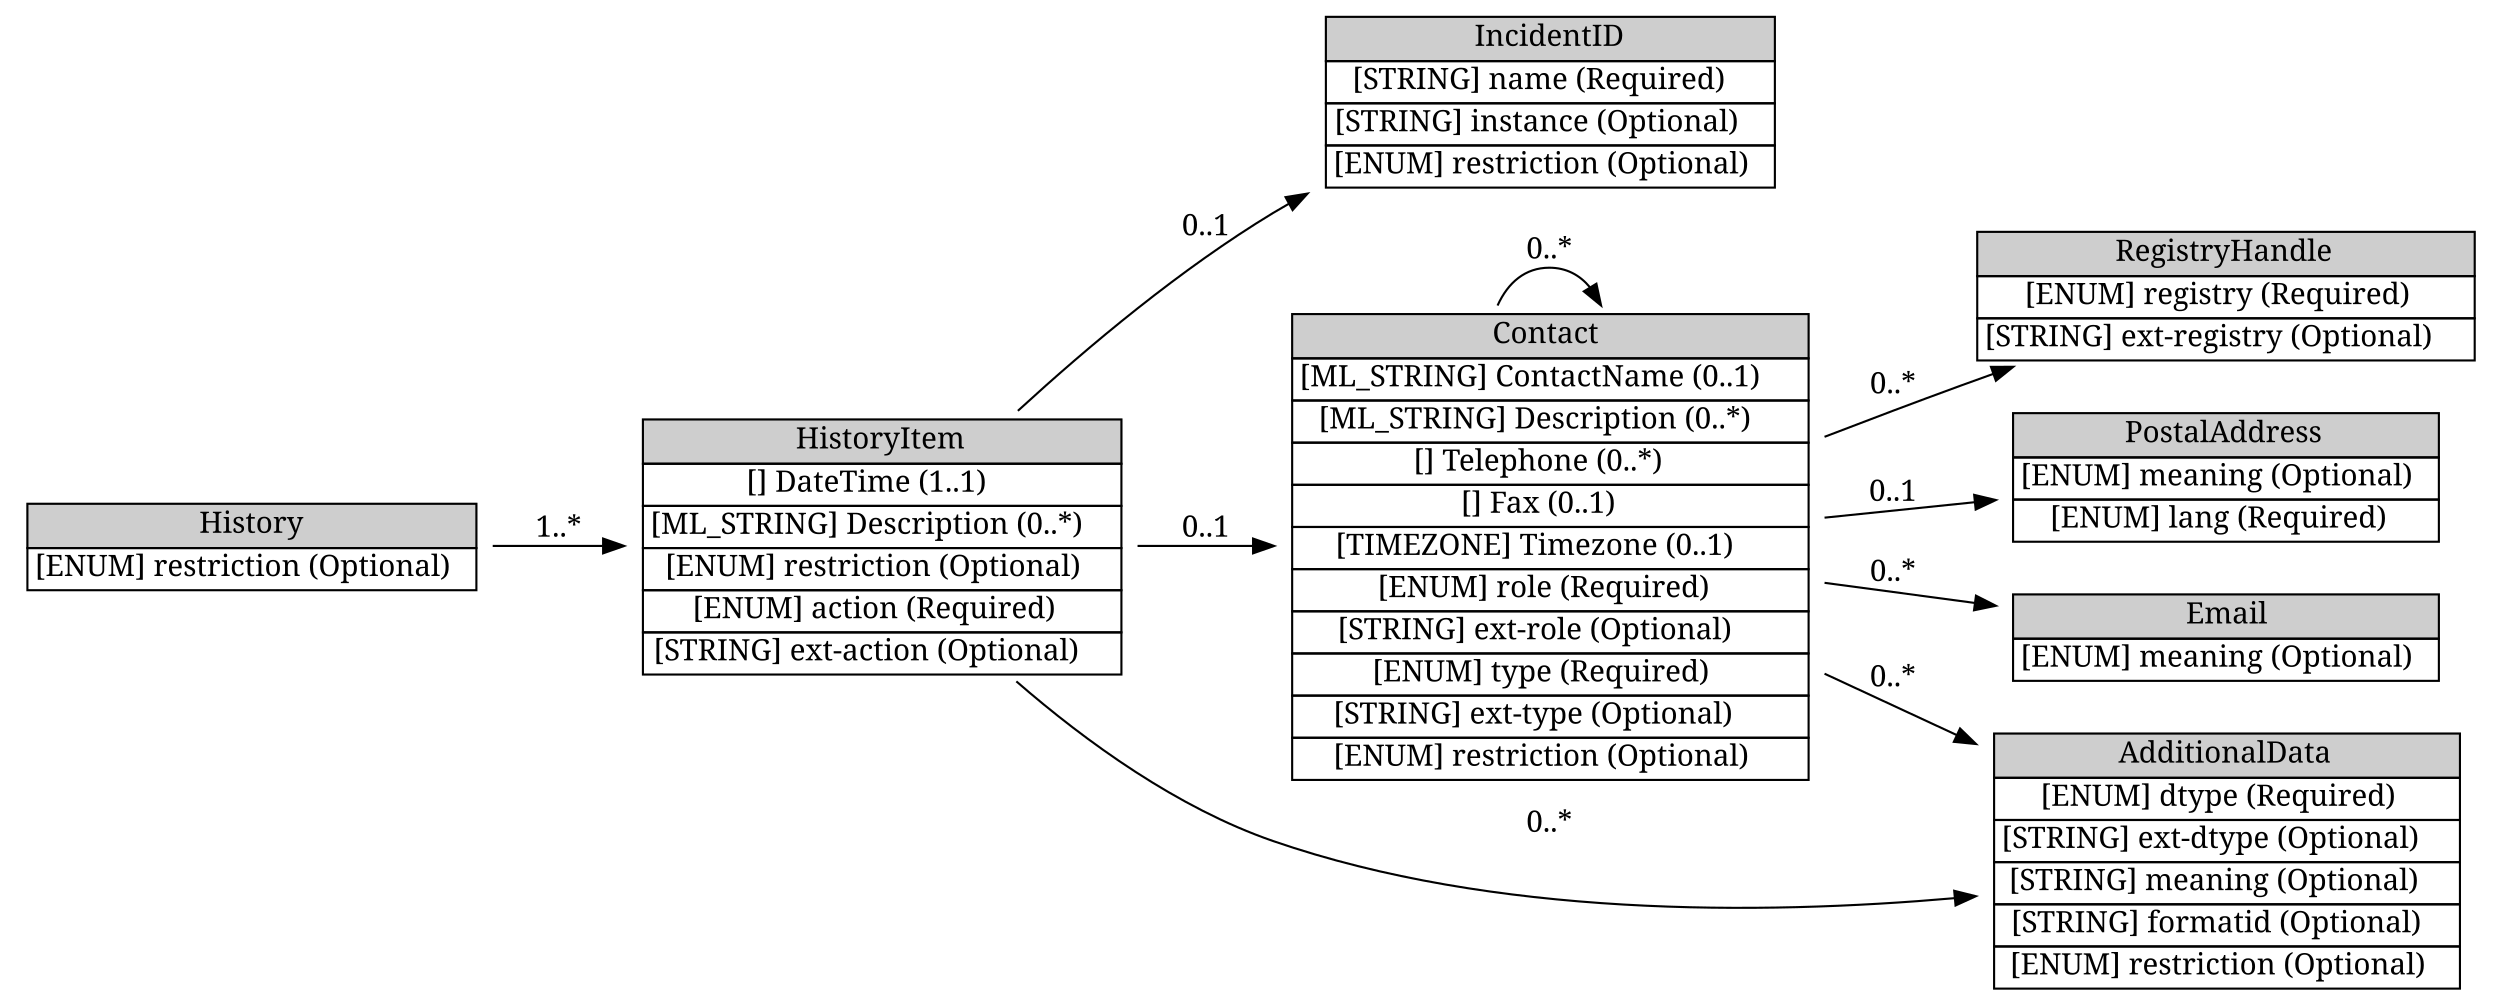
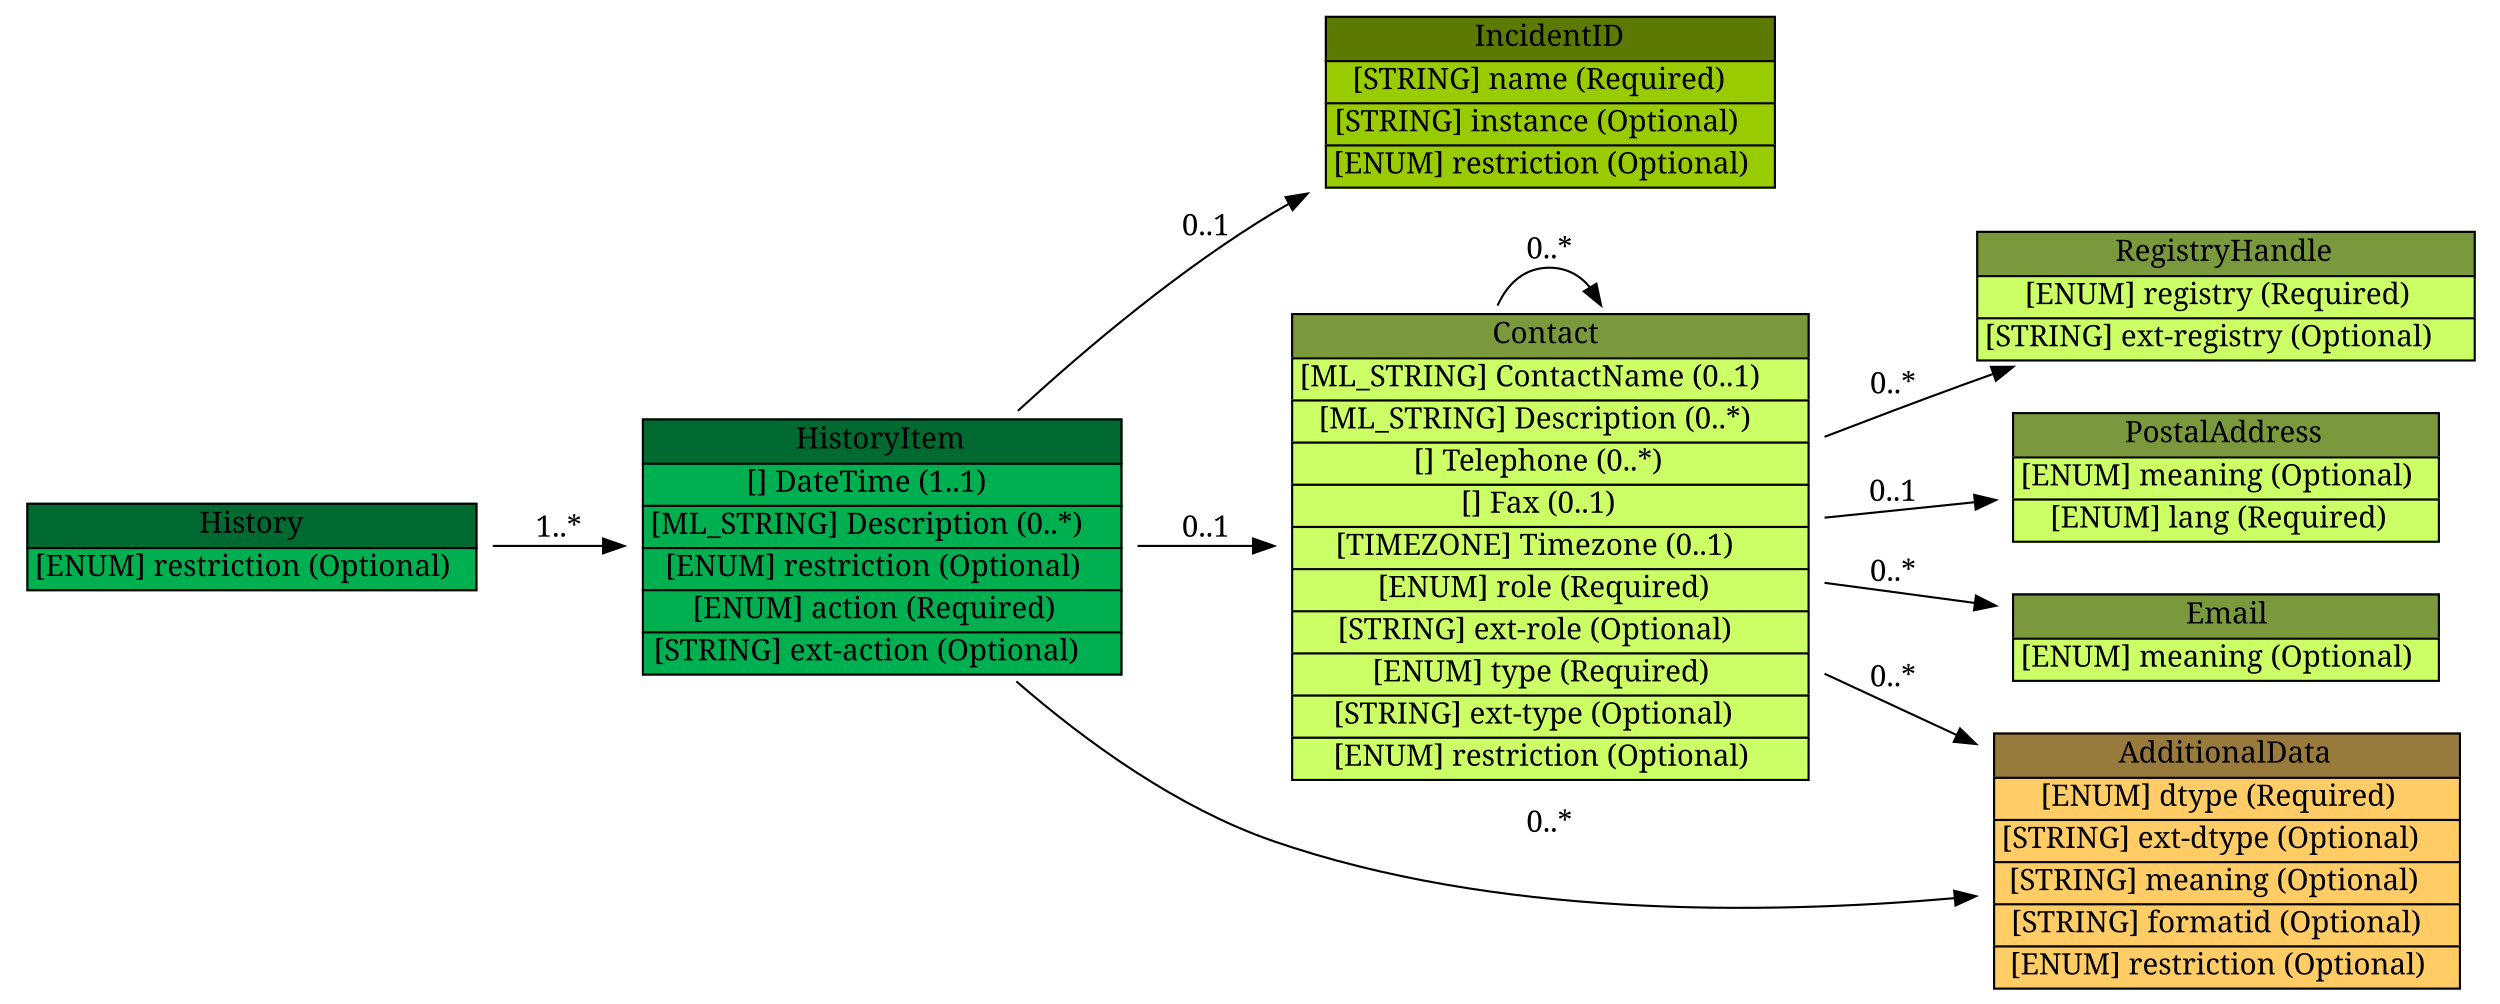
<svg xmlns="http://www.w3.org/2000/svg" xmlns:xlink="http://www.w3.org/1999/xlink" width="1186pt" height="476pt" viewBox="0.00 0.00 1186.00 476.00">
  <g id="graph1" class="graph" transform="scale(1 1) rotate(0) translate(4 472)">
    <polygon fill="white" stroke="white" points="-4,5 -4,-472 1183,-472 1183,5 -4,5" />
    <g id="node1" class="node">
      <a xlink:href="#" xlink:title="The History class is a log of the significant events or actions performed by the involved parties during the course of handling the incident. ">
-         <polygon fill="#cecece" stroke="#cecece" points="9,-212 9,-233 222,-233 222,-212 9,-212" />
+         <polygon fill="#006a30" stroke="#006a30" points="9,-212 9,-233 222,-233 222,-212 9,-212" />
        <polygon fill="none" stroke="black" points="9,-212 9,-233 222,-233 222,-212 9,-212" />
        <text text-anchor="start" x="90.5" y="-219.233" font-family="Times Roman,serif" font-size="14.00">History</text>
      </a>
      <a xlink:href="#" xlink:title="This attribute is defined in Section 3.2.">
+         <polygon fill="#00b050" stroke="#00b050" points="9,-192 9,-212 222,-212 222,-192 9,-192" />
        <polygon fill="none" stroke="black" points="9,-192 9,-212 222,-212 222,-192 9,-192" />
        <text text-anchor="start" x="12.5" y="-198.733" font-family="Times Roman,serif" font-size="14.00">[ENUM] restriction (Optional) </text>
      </a>
    </g>
    <g id="node2" class="node">
      <a xlink:href="#" xlink:title="The HistoryItem class is an entry in the History (Section 3.11) log that documents a particular action or event that occurred in the course of handling the incident. The details of the entry are a free-form description, but each can be categorized with the type attribute. ">
-         <polygon fill="#cecece" stroke="#cecece" points="301,-252 301,-273 528,-273 528,-252 301,-252" />
+         <polygon fill="#006a30" stroke="#006a30" points="301,-252 301,-273 528,-273 528,-252 301,-252" />
        <polygon fill="none" stroke="black" points="301,-252 301,-273 528,-273 528,-252 301,-252" />
        <text text-anchor="start" x="373.5" y="-259.233" font-family="Times Roman,serif" font-size="14.00">HistoryItem</text>
      </a>
      <a xlink:href="#" xlink:title="Timestamp of this entry in the history log (e.g., when the action described in the Description was taken).">
+         <polygon fill="#00b050" stroke="#00b050" points="301,-232 301,-252 528,-252 528,-232 301,-232" />
        <polygon fill="none" stroke="black" points="301,-232 301,-252 528,-252 528,-232 301,-232" />
        <text text-anchor="start" x="350" y="-238.733" font-family="Times Roman,serif" font-size="14.00">[] DateTime (1..1) </text>
      </a>
      <a xlink:href="#" xlink:title="A free-form textual description of the action or event.">
+         <polygon fill="#00b050" stroke="#00b050" points="301,-212 301,-232 528,-232 528,-212 301,-212" />
        <polygon fill="none" stroke="black" points="301,-212 301,-232 528,-232 528,-212 301,-212" />
        <text text-anchor="start" x="304.5" y="-218.733" font-family="Times Roman,serif" font-size="14.00">[ML_STRING] Description (0..*) </text>
      </a>
      <a xlink:href="#" xlink:title="This attribute has been defined in Section 3.2.">
+         <polygon fill="#00b050" stroke="#00b050" points="301,-192 301,-212 528,-212 528,-192 301,-192" />
        <polygon fill="none" stroke="black" points="301,-192 301,-212 528,-212 528,-192 301,-192" />
        <text text-anchor="start" x="311.5" y="-198.733" font-family="Times Roman,serif" font-size="14.00">[ENUM] restriction (Optional) </text>
      </a>
      <a xlink:href="#" xlink:title="Classifies a performed action or occurrence documented in this history log entry.  As activity will likely have been instigated either through a previously conveyed expectation or internal investigation, this attribute is identical to the category attribute of the Expectation class.  The difference is only one of tense.  When an action is in this class, it has been completed.  See Section 3.13.">
+         <polygon fill="#00b050" stroke="#00b050" points="301,-172 301,-192 528,-192 528,-172 301,-172" />
        <polygon fill="none" stroke="black" points="301,-172 301,-192 528,-192 528,-172 301,-172" />
        <text text-anchor="start" x="324.5" y="-178.733" font-family="Times Roman,serif" font-size="14.00">[ENUM] action (Required) </text>
      </a>
      <a xlink:href="#" xlink:title="A means by which to extend the action attribute.  See Section 5.1.">
+         <polygon fill="#00b050" stroke="#00b050" points="301,-152 301,-172 528,-172 528,-152 301,-152" />
        <polygon fill="none" stroke="black" points="301,-152 301,-172 528,-172 528,-152 301,-152" />
        <text text-anchor="start" x="306" y="-158.733" font-family="Times Roman,serif" font-size="14.00">[STRING] ext-action (Optional) </text>
      </a>
    </g>
    <g id="edge18" class="edge">
      <path fill="none" stroke="black" d="M229.746,-213C246.817,-213 264.528,-213 281.92,-213" />
      <polygon fill="black" stroke="black" points="282.116,-216.5 292.116,-213 282.116,-209.5 282.116,-216.5" />
      <text text-anchor="middle" x="261" y="-217.4" font-family="Times Roman,serif" font-size="14.00">1..*</text>
    </g>
    <g id="node3" class="node">
      <a xlink:href="#" xlink:title="The IncidentID class represents an incident tracking number that is unique in the context of the CSIRT and identifies the activity characterized in an IODEF Document. This identifier would serve as an index into the CSIRT incident handling system. The combination of the name attribute and the string in the element content MUST be a globally unique identifier describing the activity. Documents generated by a given CSIRT MUST NOT reuse the same value unless they are referencing the same incident. ">
-         <polygon fill="#cecece" stroke="#cecece" points="625,-443 625,-464 838,-464 838,-443 625,-443" />
+         <polygon fill="#5c7a00" stroke="#5c7a00" points="625,-443 625,-464 838,-464 838,-443 625,-443" />
        <polygon fill="none" stroke="black" points="625,-443 625,-464 838,-464 838,-443 625,-443" />
        <text text-anchor="start" x="695.5" y="-450.233" font-family="Times Roman,serif" font-size="14.00">IncidentID</text>
      </a>
      <a xlink:href="#" xlink:title="An identifier describing the CSIRT that created the document.  In order to have a globally unique CSIRT name, the fully qualified domain name associated with the CSIRT MUST be used.">
+         <polygon fill="#99cc00" stroke="#99cc00" points="625,-423 625,-443 838,-443 838,-423 625,-423" />
        <polygon fill="none" stroke="black" points="625,-423 625,-443 838,-443 838,-423 625,-423" />
        <text text-anchor="start" x="637.5" y="-429.733" font-family="Times Roman,serif" font-size="14.00">[STRING] name (Required) </text>
      </a>
      <a xlink:href="#" xlink:title="An identifier referencing a subset of the named incident.">
+         <polygon fill="#99cc00" stroke="#99cc00" points="625,-403 625,-423 838,-423 838,-403 625,-403" />
        <polygon fill="none" stroke="black" points="625,-403 625,-423 838,-423 838,-403 625,-403" />
        <text text-anchor="start" x="629" y="-409.733" font-family="Times Roman,serif" font-size="14.00">[STRING] instance (Optional) </text>
      </a>
      <a xlink:href="#" xlink:title="This attribute has been defined in Section 3.2.">
+         <polygon fill="#99cc00" stroke="#99cc00" points="625,-383 625,-403 838,-403 838,-383 625,-383" />
        <polygon fill="none" stroke="black" points="625,-383 625,-403 838,-403 838,-383 625,-383" />
        <text text-anchor="start" x="628.5" y="-389.733" font-family="Times Roman,serif" font-size="14.00">[ENUM] restriction (Optional) </text>
      </a>
    </g>
    <g id="edge2" class="edge">
      <path fill="none" stroke="black" d="M478.88,-277.105C512.917,-308.309 556.504,-344.672 600,-371 602.46,-372.489 604.968,-373.952 607.517,-375.39" />
      <polygon fill="black" stroke="black" points="605.863,-378.475 616.321,-380.176 609.207,-372.325 605.863,-378.475" />
      <text text-anchor="middle" x="568" y="-360.4" font-family="Times Roman,serif" font-size="14.00">0..1</text>
    </g>
    <g id="node5" class="node">
      <a xlink:href="#" xlink:title="The Contact class describes contact information for organizations and personnel involved in the incident. This class allows for the naming of the involved party, specifying contact information for them, and identifying their role in the incident. ">
-         <polygon fill="#cecece" stroke="#cecece" points="609,-302 609,-323 854,-323 854,-302 609,-302" />
+         <polygon fill="#7a993d" stroke="#7a993d" points="609,-302 609,-323 854,-323 854,-302 609,-302" />
        <polygon fill="none" stroke="black" points="609,-302 609,-323 854,-323 854,-302 609,-302" />
        <text text-anchor="start" x="704" y="-309.233" font-family="Times Roman,serif" font-size="14.00">Contact</text>
      </a>
      <a xlink:href="#" xlink:title="The name of the contact.  The contact may either be an organization or a person.  The type attribute disambiguates the semantics.">
+         <polygon fill="#ccff66" stroke="#ccff66" points="609,-282 609,-302 854,-302 854,-282 609,-282" />
        <polygon fill="none" stroke="black" points="609,-282 609,-302 854,-302 854,-282 609,-282" />
        <text text-anchor="start" x="612.5" y="-288.733" font-family="Times Roman,serif" font-size="14.00">[ML_STRING] ContactName (0..1) </text>
      </a>
      <a xlink:href="#" xlink:title="A free-form description of this contact.  In the case of a person, this is often the organizational title of the individual.">
+         <polygon fill="#ccff66" stroke="#ccff66" points="609,-262 609,-282 854,-282 854,-262 609,-262" />
        <polygon fill="none" stroke="black" points="609,-262 609,-282 854,-282 854,-262 609,-262" />
        <text text-anchor="start" x="621.5" y="-268.733" font-family="Times Roman,serif" font-size="14.00">[ML_STRING] Description (0..*) </text>
      </a>
      <a xlink:href="#" xlink:title="The telephone number of the contact.">
+         <polygon fill="#ccff66" stroke="#ccff66" points="609,-242 609,-262 854,-262 854,-242 609,-242" />
        <polygon fill="none" stroke="black" points="609,-242 609,-262 854,-262 854,-242 609,-242" />
        <text text-anchor="start" x="666.5" y="-248.733" font-family="Times Roman,serif" font-size="14.00">[] Telephone (0..*) </text>
      </a>
      <a xlink:href="#" xlink:title="The facsimile telephone number of the contact.">
+         <polygon fill="#ccff66" stroke="#ccff66" points="609,-222 609,-242 854,-242 854,-222 609,-222" />
        <polygon fill="none" stroke="black" points="609,-222 609,-242 854,-242 854,-222 609,-222" />
        <text text-anchor="start" x="689" y="-228.733" font-family="Times Roman,serif" font-size="14.00">[] Fax (0..1) </text>
      </a>
      <a xlink:href="#" xlink:title="The timezone in which the contact resides formatted according to Section 2.9.">
+         <polygon fill="#ccff66" stroke="#ccff66" points="609,-202 609,-222 854,-222 854,-202 609,-202" />
        <polygon fill="none" stroke="black" points="609,-202 609,-222 854,-222 854,-202 609,-202" />
        <text text-anchor="start" x="629.5" y="-208.733" font-family="Times Roman,serif" font-size="14.00">[TIMEZONE] Timezone (0..1) </text>
      </a>
      <a xlink:href="#" xlink:title="Indicates the role the contact fulfills.  This attribute is defined as an enumerated list:">
+         <polygon fill="#ccff66" stroke="#ccff66" points="609,-182 609,-202 854,-202 854,-182 609,-182" />
        <polygon fill="none" stroke="black" points="609,-182 609,-202 854,-202 854,-182 609,-182" />
        <text text-anchor="start" x="649.5" y="-188.733" font-family="Times Roman,serif" font-size="14.00">[ENUM] role (Required) </text>
      </a>
      <a xlink:href="#" xlink:title="A means by which to extend the role attribute. See Section 5.1.">
+         <polygon fill="#ccff66" stroke="#ccff66" points="609,-162 609,-182 854,-182 854,-162 609,-162" />
        <polygon fill="none" stroke="black" points="609,-162 609,-182 854,-182 854,-162 609,-162" />
        <text text-anchor="start" x="630.5" y="-168.733" font-family="Times Roman,serif" font-size="14.00">[STRING] ext-role (Optional) </text>
      </a>
      <a xlink:href="#" xlink:title="Indicates the type of contact being described. This attribute is defined as an enumerated list:">
+         <polygon fill="#ccff66" stroke="#ccff66" points="609,-142 609,-162 854,-162 854,-142 609,-142" />
        <polygon fill="none" stroke="black" points="609,-142 609,-162 854,-162 854,-142 609,-142" />
        <text text-anchor="start" x="647" y="-148.733" font-family="Times Roman,serif" font-size="14.00">[ENUM] type (Required) </text>
      </a>
      <a xlink:href="#" xlink:title="A means by which to extend the type attribute. See Section 5.1.">
+         <polygon fill="#ccff66" stroke="#ccff66" points="609,-122 609,-142 854,-142 854,-122 609,-122" />
        <polygon fill="none" stroke="black" points="609,-122 609,-142 854,-142 854,-122 609,-122" />
        <text text-anchor="start" x="628.5" y="-128.733" font-family="Times Roman,serif" font-size="14.00">[STRING] ext-type (Optional) </text>
      </a>
      <a xlink:href="#" xlink:title="This attribute is defined in Section 3.2.">
+         <polygon fill="#ccff66" stroke="#ccff66" points="609,-102 609,-122 854,-122 854,-102 609,-102" />
        <polygon fill="none" stroke="black" points="609,-102 609,-122 854,-122 854,-102 609,-102" />
        <text text-anchor="start" x="628.5" y="-108.733" font-family="Times Roman,serif" font-size="14.00">[ENUM] restriction (Optional) </text>
      </a>
    </g>
    <g id="edge14" class="edge">
      <path fill="none" stroke="black" d="M535.654,-213C553.553,-213 572.116,-213 590.36,-213" />
      <polygon fill="black" stroke="black" points="590.456,-216.5 600.456,-213 590.456,-209.5 590.456,-216.5" />
      <text text-anchor="middle" x="568" y="-217.4" font-family="Times Roman,serif" font-size="14.00">0..1</text>
    </g>
    <g id="node13" class="node">
      <a xlink:href="#" xlink:title="The AdditionalData class serves as an extension mechanism for information not otherwise represented in the data model. For relatively simple information, atomic data types (e.g., integers, strings) are provided with a mechanism to annotate their meaning. The class can also be used to extend the data model (and the associated Schema) to support proprietary extensions by encapsulating entire XML documents conforming to another Schema (e.g., IDMEF). A detailed discussion for extending the data model and the schema can be found in Section 5. ">
-         <polygon fill="#cecece" stroke="#cecece" points="942,-103 942,-124 1163,-124 1163,-103 942,-103" />
+         <polygon fill="#997a3d" stroke="#997a3d" points="942,-103 942,-124 1163,-124 1163,-103 942,-103" />
        <polygon fill="none" stroke="black" points="942,-103 942,-124 1163,-124 1163,-103 942,-103" />
        <text text-anchor="start" x="1001" y="-110.233" font-family="Times Roman,serif" font-size="14.00">AdditionalData</text>
      </a>
      <a xlink:href="#" xlink:title="The data type of the element content.  The permitted values for this attribute are shown below.  The default value is &quot;string&quot;.">
+         <polygon fill="#ffcc66" stroke="#ffcc66" points="942,-83 942,-103 1163,-103 1163,-83 942,-83" />
        <polygon fill="none" stroke="black" points="942,-83 942,-103 1163,-103 1163,-83 942,-83" />
        <text text-anchor="start" x="964" y="-89.733" font-family="Times Roman,serif" font-size="14.00">[ENUM] dtype (Required) </text>
      </a>
      <a xlink:href="#" xlink:title="A means by which to extend the dtype attribute.  See Section 5.1.">
+         <polygon fill="#ffcc66" stroke="#ffcc66" points="942,-63 942,-83 1163,-83 1163,-63 942,-63" />
        <polygon fill="none" stroke="black" points="942,-63 942,-83 1163,-83 1163,-63 942,-63" />
        <text text-anchor="start" x="945.5" y="-69.733" font-family="Times Roman,serif" font-size="14.00">[STRING] ext-dtype (Optional) </text>
      </a>
      <a xlink:href="#" xlink:title="A free-form description of the element content.">
+         <polygon fill="#ffcc66" stroke="#ffcc66" points="942,-43 942,-63 1163,-63 1163,-43 942,-43" />
        <polygon fill="none" stroke="black" points="942,-43 942,-63 1163,-63 1163,-43 942,-43" />
        <text text-anchor="start" x="949" y="-49.733" font-family="Times Roman,serif" font-size="14.00">[STRING] meaning (Optional) </text>
      </a>
      <a xlink:href="#" xlink:title="An identifier referencing the format and semantics of the element content.">
+         <polygon fill="#ffcc66" stroke="#ffcc66" points="942,-23 942,-43 1163,-43 1163,-23 942,-23" />
        <polygon fill="none" stroke="black" points="942,-23 942,-43 1163,-43 1163,-23 942,-23" />
        <text text-anchor="start" x="950" y="-29.733" font-family="Times Roman,serif" font-size="14.00">[STRING] formatid (Optional) </text>
      </a>
      <a xlink:href="#" xlink:title="This attribute has been defined in Section 3.2.">
+         <polygon fill="#ffcc66" stroke="#ffcc66" points="942,-3 942,-23 1163,-23 1163,-3 942,-3" />
        <polygon fill="none" stroke="black" points="942,-3 942,-23 1163,-23 1163,-3 942,-3" />
        <text text-anchor="start" x="949.5" y="-9.733" font-family="Times Roman,serif" font-size="14.00">[ENUM] restriction (Optional) </text>
      </a>
    </g>
    <g id="edge16" class="edge">
      <path fill="none" stroke="black" d="M478.155,-148.753C511.517,-119.794 554.73,-88.636 600,-73 704.506,-36.905 830.861,-37.808 923.376,-45.921" />
      <polygon fill="black" stroke="black" points="923.074,-49.408 933.352,-46.836 923.713,-42.437 923.074,-49.408" />
      <text text-anchor="middle" x="731" y="-77.4" font-family="Times Roman,serif" font-size="14.00">0..*</text>
    </g>
    <g id="edge10" class="edge">
      <path fill="none" stroke="black" d="M706.439,-327.054C711.422,-338.039 719.609,-345 731,-345 739.009,-345 745.434,-341.559 750.276,-335.697" />
      <polygon fill="black" stroke="black" points="753.33,-337.411 755.561,-327.054 747.358,-333.759 753.33,-337.411" />
      <text text-anchor="middle" x="731" y="-349.4" font-family="Times Roman,serif" font-size="14.00">0..*</text>
    </g>
    <g id="node6" class="node">
      <a xlink:href="#" xlink:title="The RegistryHandle class represents a handle into an Internet registry or community-specific database. The handle is specified in the element content and the type attribute specifies the database. ">
-         <polygon fill="#cecece" stroke="#cecece" points="934,-341 934,-362 1170,-362 1170,-341 934,-341" />
+         <polygon fill="#7a993d" stroke="#7a993d" points="934,-341 934,-362 1170,-362 1170,-341 934,-341" />
        <polygon fill="none" stroke="black" points="934,-341 934,-362 1170,-362 1170,-341 934,-341" />
        <text text-anchor="start" x="999.5" y="-348.233" font-family="Times Roman,serif" font-size="14.00">RegistryHandle</text>
      </a>
      <a xlink:href="#" xlink:title="The database to which the handle belongs.  The default value is 'local'.  The possible values are:">
+         <polygon fill="#ccff66" stroke="#ccff66" points="934,-321 934,-341 1170,-341 1170,-321 934,-321" />
        <polygon fill="none" stroke="black" points="934,-321 934,-341 1170,-341 1170,-321 934,-321" />
        <text text-anchor="start" x="956.5" y="-327.733" font-family="Times Roman,serif" font-size="14.00">[ENUM] registry (Required) </text>
      </a>
      <a xlink:href="#" xlink:title="A means by which to extend the registry attribute.  See Section 5.1.">
+         <polygon fill="#ccff66" stroke="#ccff66" points="934,-301 934,-321 1170,-321 1170,-301 934,-301" />
        <polygon fill="none" stroke="black" points="934,-301 934,-321 1170,-321 1170,-301 934,-301" />
        <text text-anchor="start" x="937.5" y="-307.733" font-family="Times Roman,serif" font-size="14.00">[STRING] ext-registry (Optional) </text>
      </a>
    </g>
    <g id="edge4" class="edge">
      <path fill="none" stroke="black" d="M861.561,-264.772C883.033,-273.031 905.096,-281.364 926,-289 931.088,-290.859 936.301,-292.738 941.573,-294.618" />
      <polygon fill="black" stroke="black" points="940.517,-297.957 951.112,-297.998 942.855,-291.359 940.517,-297.957" />
      <text text-anchor="middle" x="894" y="-285.4" font-family="Times Roman,serif" font-size="14.00">0..*</text>
    </g>
    <g id="node8" class="node">
      <a xlink:href="#" xlink:title="The PostalAddress class specifies a postal address formatted according to the POSTAL data type (Section 2.11). ">
-         <polygon fill="#cecece" stroke="#cecece" points="951,-255 951,-276 1153,-276 1153,-255 951,-255" />
+         <polygon fill="#7a993d" stroke="#7a993d" points="951,-255 951,-276 1153,-276 1153,-255 951,-255" />
        <polygon fill="none" stroke="black" points="951,-255 951,-276 1153,-276 1153,-255 951,-255" />
        <text text-anchor="start" x="1004" y="-262.233" font-family="Times Roman,serif" font-size="14.00">PostalAddress</text>
      </a>
      <a xlink:href="#" xlink:title="A free-form description of the element content.">
+         <polygon fill="#ccff66" stroke="#ccff66" points="951,-235 951,-255 1153,-255 1153,-235 951,-235" />
        <polygon fill="none" stroke="black" points="951,-235 951,-255 1153,-255 1153,-235 951,-235" />
        <text text-anchor="start" x="954.5" y="-241.733" font-family="Times Roman,serif" font-size="14.00">[ENUM] meaning (Optional) </text>
      </a>
      <a xlink:href="#" xlink:title="A valid language code per RFC 4646 [7] constrained by the definition of &quot;xs:language&quot;.  The interpretation of this code is described in Section 6.">
+         <polygon fill="#ccff66" stroke="#ccff66" points="951,-215 951,-235 1153,-235 1153,-215 951,-215" />
        <polygon fill="none" stroke="black" points="951,-215 951,-235 1153,-235 1153,-215 951,-215" />
        <text text-anchor="start" x="968.5" y="-221.733" font-family="Times Roman,serif" font-size="14.00">[ENUM] lang (Required) </text>
      </a>
    </g>
    <g id="edge6" class="edge">
      <path fill="none" stroke="black" d="M861.563,-226.422C885.075,-228.839 909.475,-231.348 932.648,-233.73" />
      <polygon fill="black" stroke="black" points="932.543,-237.238 942.848,-234.779 933.259,-230.274 932.543,-237.238" />
      <text text-anchor="middle" x="894" y="-234.4" font-family="Times Roman,serif" font-size="14.00">0..1</text>
    </g>
    <g id="node10" class="node">
      <a xlink:href="#" xlink:title="The Email class specifies an email address formatted according to EMAIL data type (Section 2.14). ">
-         <polygon fill="#cecece" stroke="#cecece" points="951,-169 951,-190 1153,-190 1153,-169 951,-169" />
+         <polygon fill="#7a993d" stroke="#7a993d" points="951,-169 951,-190 1153,-190 1153,-169 951,-169" />
        <polygon fill="none" stroke="black" points="951,-169 951,-190 1153,-190 1153,-169 951,-169" />
        <text text-anchor="start" x="1033" y="-176.233" font-family="Times Roman,serif" font-size="14.00">Email</text>
      </a>
      <a xlink:href="#" xlink:title="A free-form description of the element content (e.g., hours of coverage for a given number).">
+         <polygon fill="#ccff66" stroke="#ccff66" points="951,-149 951,-169 1153,-169 1153,-149 951,-149" />
        <polygon fill="none" stroke="black" points="951,-149 951,-169 1153,-169 1153,-149 951,-149" />
        <text text-anchor="start" x="954.5" y="-155.733" font-family="Times Roman,serif" font-size="14.00">[ENUM] meaning (Optional) </text>
      </a>
    </g>
    <g id="edge8" class="edge">
      <path fill="none" stroke="black" d="M861.563,-195.51C885.075,-192.361 909.475,-189.092 932.648,-185.988" />
      <polygon fill="black" stroke="black" points="933.401,-189.418 942.848,-184.622 932.472,-182.48 933.401,-189.418" />
      <text text-anchor="middle" x="894" y="-196.4" font-family="Times Roman,serif" font-size="14.00">0..*</text>
    </g>
    <g id="edge12" class="edge">
      <path fill="none" stroke="black" d="M861.563,-152.396C882.277,-142.781 903.682,-132.846 924.329,-123.262" />
      <polygon fill="black" stroke="black" points="925.844,-126.417 933.44,-119.032 922.896,-120.068 925.844,-126.417" />
      <text text-anchor="middle" x="894" y="-146.4" font-family="Times Roman,serif" font-size="14.00">0..*</text>
    </g>
  </g>
</svg>
